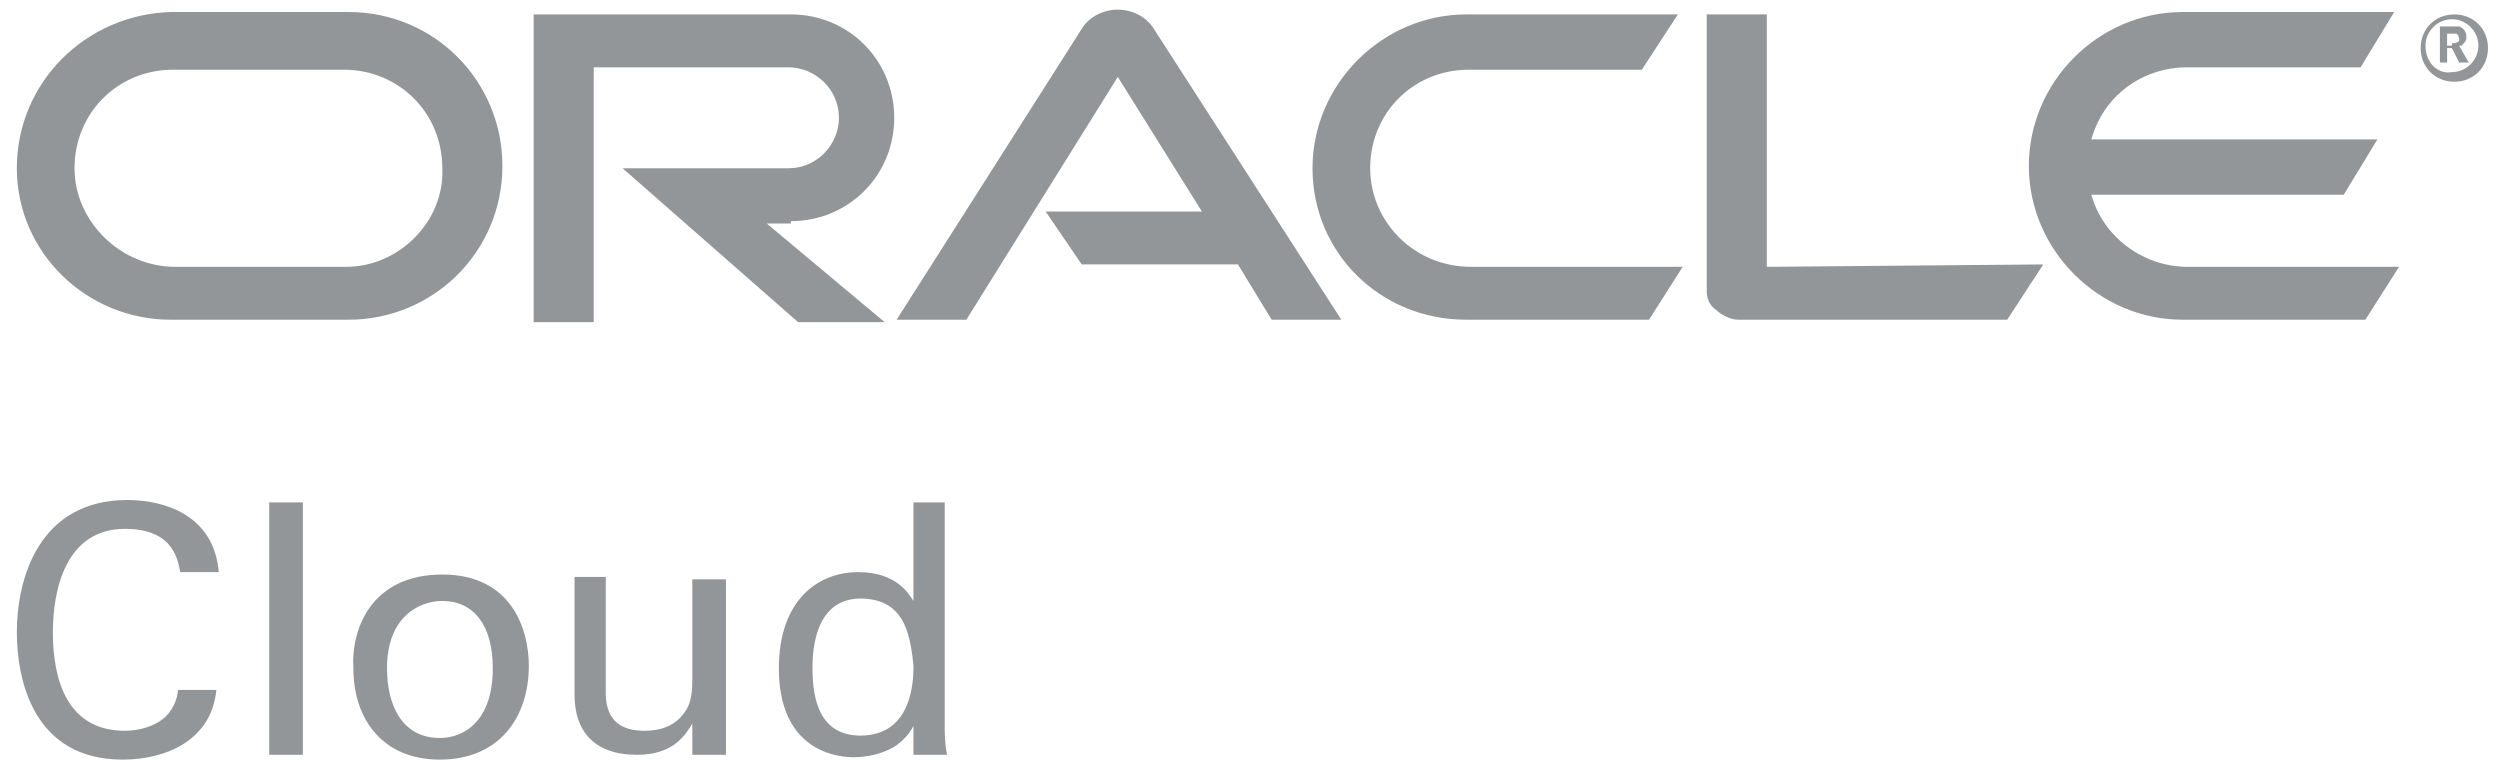
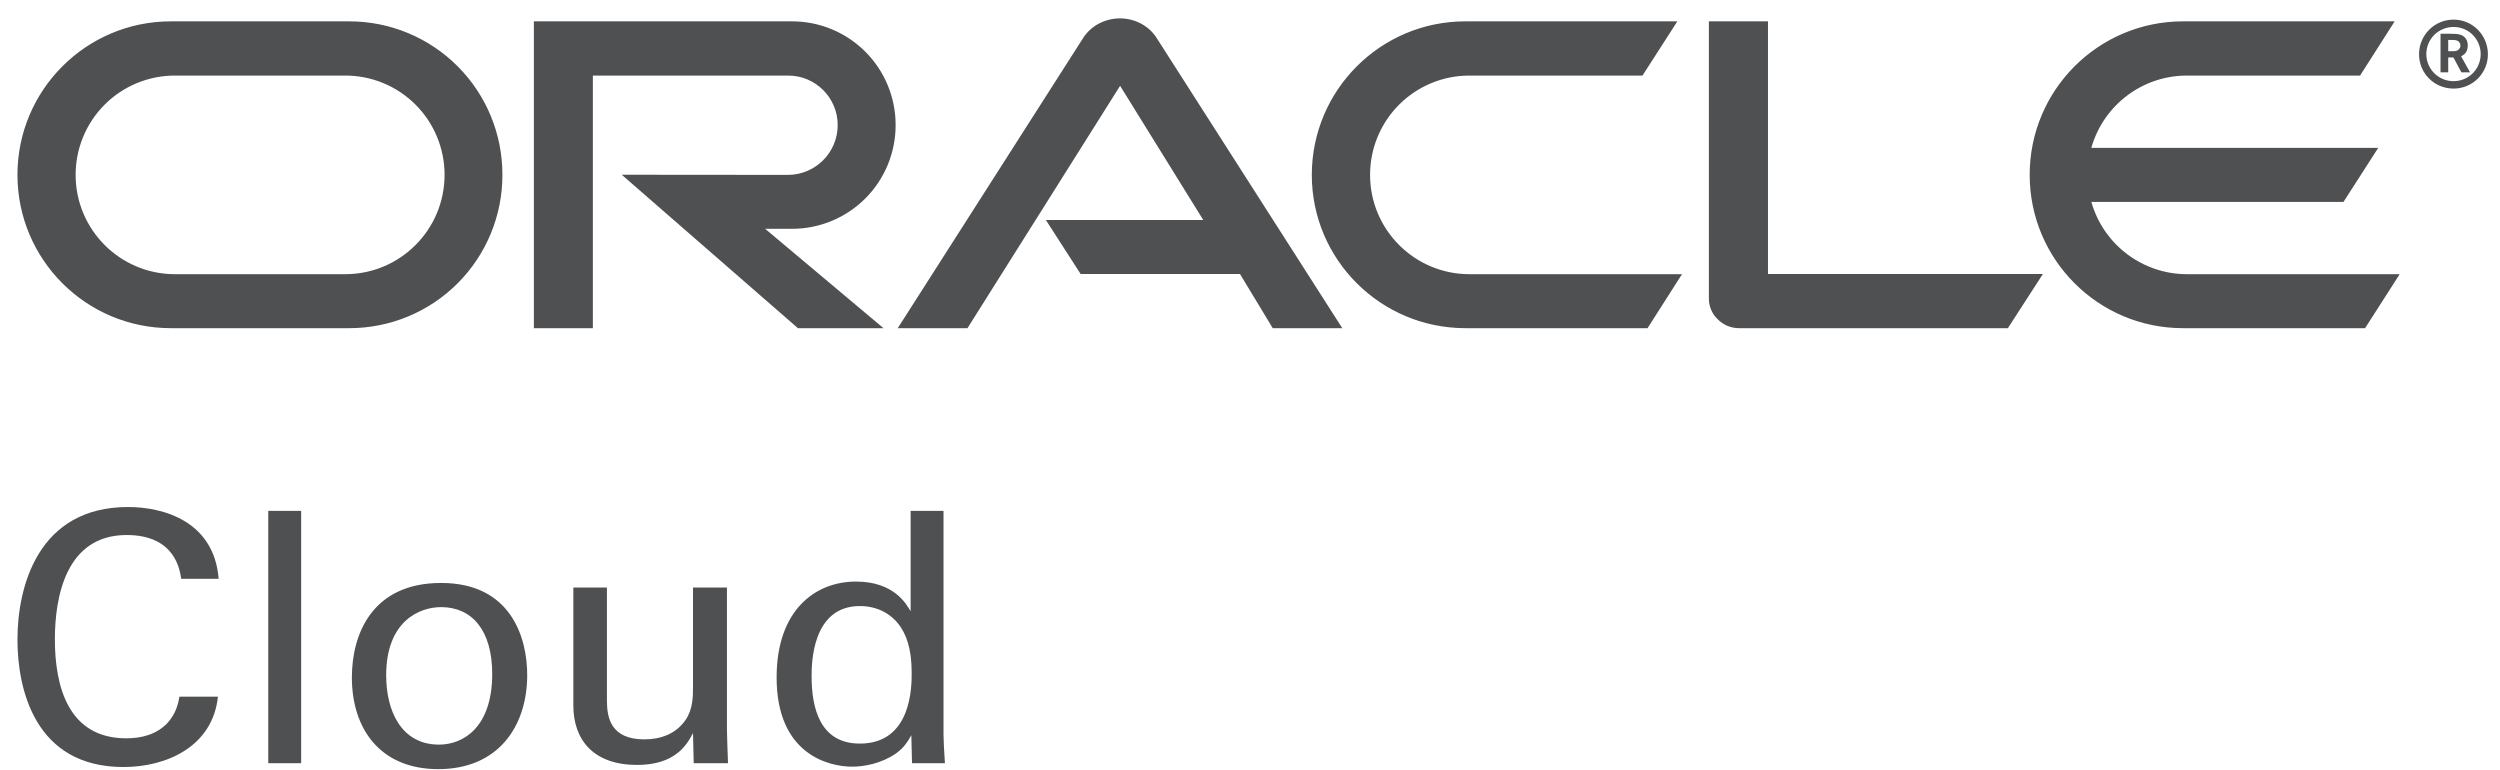
- <svg xmlns="http://www.w3.org/2000/svg" version="1.1" id="Layer_1" x="0px" y="0px" viewBox="0 0 104 32" style="enable-background:new 0 0 104 32;" xml:space="preserve">
-   <style type="text/css">
- 	.st0{fill-rule:evenodd;clip-rule:evenodd;fill:#939699;}
- </style>
-   <g>
-     <path class="st0" d="M102,1.8c0.1,0,0.2,0,0.3-0.1c0,0,0-0.1,0-0.1c0-0.1-0.1-0.2-0.1-0.2c-0.1,0-0.1,0-0.3,0h-0.1v0.5H102    M101.9,1.1c0.2,0,0.3,0,0.4,0c0.3,0.1,0.3,0.4,0.3,0.4c0,0,0,0.1,0,0.1c0,0.1-0.1,0.2-0.2,0.3c0,0,0,0-0.1,0l0.4,0.7h-0.4   l-0.3-0.6h-0.2v0.6h-0.3V1.1L101.9,1.1 M102.1,3.4c0.8,0,1.4-0.6,1.4-1.4s-0.6-1.4-1.4-1.4c-0.8,0-1.4,0.6-1.4,1.4   S101.3,3.4,102.1,3.4 M100.9,1.9c0-0.6,0.5-1.1,1.1-1.1c0.6,0,1.1,0.5,1.1,1.1c0,0.6-0.5,1.1-1.1,1.1   C101.4,3.1,100.9,2.6,100.9,1.9C100.9,1.9,100.9,1.9,100.9,1.9 M91,11.1c-1.8,0-3.5-1.2-4-3h10.5l1.4-2.3H87c0.5-1.8,2.1-3,4-3h7.2   l1.4-2.3h-8.8c-3.5,0-6.4,2.9-6.4,6.4c0,0,0,0,0,0c0,3.5,2.9,6.4,6.4,6.4c0,0,0,0,0,0h7.6l1.4-2.2L91,11.1 M61,13.3h7.6l1.4-2.2   h-8.8C58.8,11.1,57,9.2,57,7c0,0,0,0,0,0c0-2.3,1.8-4.1,4.1-4.1c0,0,0,0,0,0h7.2l1.5-2.3H61c-3.5,0-6.4,2.9-6.4,6.4c0,0,0,0,0,0   C54.6,10.5,57.4,13.3,61,13.3 M14.4,11.1H7.3C5,11.1,3.1,9.2,3.1,7c0-2.3,1.8-4.1,4.1-4.1c0,0,0,0,0,0h7.1c2.3,0,4.1,1.8,4.1,4.1   c0,0,0,0,0,0C18.5,9.2,16.6,11.1,14.4,11.1C14.4,11.1,14.4,11.1,14.4,11.1 M7.1,13.3h7.4c3.5,0,6.4-2.8,6.4-6.4c0,0,0,0,0,0   c0-3.5-2.8-6.4-6.4-6.4c0,0,0,0,0,0H7.1C3.6,0.6,0.7,3.4,0.7,7c0,0,0,0,0,0C0.7,10.5,3.6,13.3,7.1,13.3C7.1,13.3,7.1,13.3,7.1,13.3    M32.9,9.2c2.4,0,4.3-1.9,4.3-4.3c0,0,0,0,0,0c0-2.4-1.9-4.3-4.3-4.3c0,0,0,0,0,0H22.2v12.8h2.5V2.8h8.1c1.1,0,2.1,0.9,2.1,2.1   c0,0,0,0,0,0c0,1.1-0.9,2.1-2.1,2.1l-6.9,0l7.3,6.4h3.6l-4.9-4.1H32.9 M73.5,11.1V0.6h-2.5v11.5c0,0.3,0.1,0.6,0.4,0.8   c0.2,0.2,0.6,0.4,0.9,0.4h11.2l1.5-2.3L73.5,11.1 M43.5,8.8h6.5l-3.5-5.6l-6.3,10.1h-2.9l7.7-12.1c0.3-0.5,0.9-0.8,1.5-0.8   c0.6,0,1.2,0.3,1.5,0.8l7.8,12.1h-2.9l-1.4-2.3H45L43.5,8.8 M37.4,25.6c-0.3-0.4-0.8-0.7-1.6-0.7c-2,0-2,2.4-2,2.9   c0,1.3,0.3,2.8,2,2.8c2.2,0,2.2-2.4,2.2-2.9C37.9,26.6,37.7,26,37.4,25.6z M37.9,20.9h1.4v9.3c0,0.2,0,0.8,0.1,1.2h-1.4l0-1.2   c-0.1,0.2-0.3,0.5-0.7,0.8c-0.6,0.4-1.3,0.5-1.8,0.5c-1,0-3.1-0.5-3.1-3.7c0-2.8,1.6-4,3.3-4c1.6,0,2.1,0.9,2.3,1.2V20.9z    M25.2,24.1v4.7c0,0.7,0.2,1.6,1.6,1.6c0.7,0,1.3-0.2,1.7-0.8c0.3-0.4,0.3-1,0.3-1.4v-4.1h1.4v5.9c0,0.1,0,1,0,1.4h-1.4l0-1.3   c-0.3,0.5-0.8,1.3-2.3,1.3c-1.8,0-2.6-1-2.6-2.5v-4.9H25.2z M18.3,30.7c1,0,2.2-0.7,2.2-2.9c0-1.8-0.8-2.8-2.1-2.8   c-0.9,0-2.3,0.6-2.3,2.8C16.1,29.3,16.7,30.7,18.3,30.7z M18.4,23.9c2.9,0,3.6,2.3,3.6,3.8c0,2.1-1.2,3.9-3.7,3.9   c-2.4,0-3.6-1.7-3.6-3.8C14.6,26.1,15.5,23.9,18.4,23.9L18.4,23.9z M11.2,31.4h1.4V20.9h-1.4L11.2,31.4L11.2,31.4z M7.5,23.8   c-0.1-0.4-0.2-1.8-2.3-1.8c-2.5,0-3,2.6-3,4.3c0,2,0.6,4.1,3,4.1c0.6,0,1.3-0.2,1.7-0.6c0.4-0.4,0.5-0.9,0.5-1.1h1.6   c-0.2,2.1-2.1,2.9-3.9,2.9c-3.7,0-4.4-3.3-4.4-5.3c0-2.2,0.9-5.5,4.6-5.5c1.5,0,3.6,0.6,3.8,3L7.5,23.8L7.5,23.8z" />
+ <svg xmlns="http://www.w3.org/2000/svg" width="104" height="32" viewBox="0 0 104 32">
+   <g fill="#4E5052" fill-rule="evenodd">
+     <path d="M102.044 2.13c.097 0 .201-.009.26-.103.042-.035.049-.082.049-.135 0-.09-.051-.16-.124-.197-.083-.034-.146-.034-.298-.034h-.085v.469h.198m-.113-.726c.215 0 .314.009.425.041.28.092.305.357.305.449 0 .021-.008.074-.017.133a.407.407 0 0 1-.198.279c-.019.012-.03.022-.063.037l.37.666h-.359l-.331-.619h-.217v.619h-.32V1.404h.405m.138 2.281c.791 0 1.428-.635 1.428-1.428 0-.793-.637-1.441-1.428-1.441-.8 0-1.437.648-1.437 1.441s.637 1.428 1.437 1.428m-1.134-1.434c0-.623.502-1.129 1.134-1.129.629 0 1.127.506 1.127 1.129 0 .62-.498 1.125-1.127 1.125a1.127 1.127 0 0 1-1.134-1.125m-9.957 9.155A4.137 4.137 0 0 1 87 8.4h10.489l1.446-2.25H87a4.13 4.13 0 0 1 3.978-3.006h7.201L99.618.888h-8.805a6.381 6.381 0 0 0-6.378 6.387 6.376 6.376 0 0 0 6.378 6.377h7.574l1.44-2.246h-8.849m-30.014 2.246h7.574l1.433-2.246h-8.839a4.133 4.133 0 0 1-4.137-4.131 4.127 4.127 0 0 1 4.137-4.131h7.195L69.778.888h-8.814a6.39 6.39 0 0 0-6.393 6.387c0 3.525 2.866 6.377 6.393 6.377M14.36 11.406H7.274a4.132 4.132 0 0 1-4.128-4.131 4.126 4.126 0 0 1 4.128-4.131h7.086a4.126 4.126 0 0 1 4.134 4.131 4.132 4.132 0 0 1-4.134 4.131m-7.249 2.246h7.418A6.365 6.365 0 0 0 20.9 7.275 6.37 6.37 0 0 0 14.529.888H7.111A6.385 6.385 0 0 0 .726 7.275a6.38 6.38 0 0 0 6.385 6.377m25.837-4.133a4.309 4.309 0 0 0 4.31-4.317 4.307 4.307 0 0 0-4.31-4.314H22.209v12.764h2.454V3.144h8.122a2.06 2.06 0 0 1 2.063 2.058 2.073 2.073 0 0 1-2.063 2.073l-6.921-.006 7.33 6.383h3.56l-4.923-4.133h1.117m40.6 1.879V.888h-2.459v11.543c0 .315.132.623.363.846.234.242.556.375.894.375h11.182l1.457-2.254H73.548m-30.04-2.246h6.548l-3.46-5.582-6.349 10.082h-2.901l7.731-12.1c.33-.49.897-.787 1.515-.787.606 0 1.162.287 1.493.766l7.754 12.121h-2.893l-1.363-2.254h-6.629l-1.446-2.246M37.372 25.954c-.291-.378-.829-.742-1.601-.742-2.008 0-2.008 2.431-2.008 2.926 0 1.295.335 2.795 2.008 2.795 2.155 0 2.155-2.373 2.155-2.941 0-1.062-.248-1.644-.554-2.038zm.51-4.702h1.368v9.331c0 .161.029.786.059 1.165H37.94l-.029-1.165c-.116.204-.276.51-.655.772-.597.408-1.31.538-1.805.538-.975 0-3.144-.509-3.144-3.711 0-2.781 1.587-3.989 3.304-3.989 1.573 0 2.096.931 2.271 1.237v-4.178zM25.248 24.44v4.702c0 .713.16 1.616 1.558 1.616.684 0 1.325-.233 1.717-.815.306-.437.306-1.005.306-1.368V24.44h1.412v5.94c0 .145.029.96.044 1.368h-1.427l-.029-1.252c-.262.51-.757 1.325-2.329 1.325-1.805 0-2.649-1.034-2.649-2.475V24.44h1.397zm-6.985 6.536c1.033 0 2.213-.742 2.213-2.94 0-1.82-.845-2.78-2.125-2.78-.874 0-2.286.553-2.286 2.838 0 1.5.641 2.882 2.198 2.882zm.088-6.725c2.925 0 3.581 2.3 3.581 3.828 0 2.141-1.209 3.917-3.698 3.917-2.417 0-3.596-1.675-3.596-3.814 0-1.806.845-3.931 3.713-3.931zm-7.191 7.497h1.368V21.252H11.16v10.496zm-3.622-7.671c-.058-.365-.248-1.82-2.271-1.82-2.533 0-2.984 2.591-2.984 4.338 0 1.98.568 4.119 2.969 4.119.641 0 1.252-.16 1.704-.626.379-.407.465-.859.509-1.106h1.601c-.218 2.067-2.125 2.926-3.93 2.926-3.698 0-4.41-3.261-4.41-5.299 0-2.212.858-5.517 4.599-5.517 1.485 0 3.581.597 3.771 2.985H7.538z" />
  </g>
</svg>
